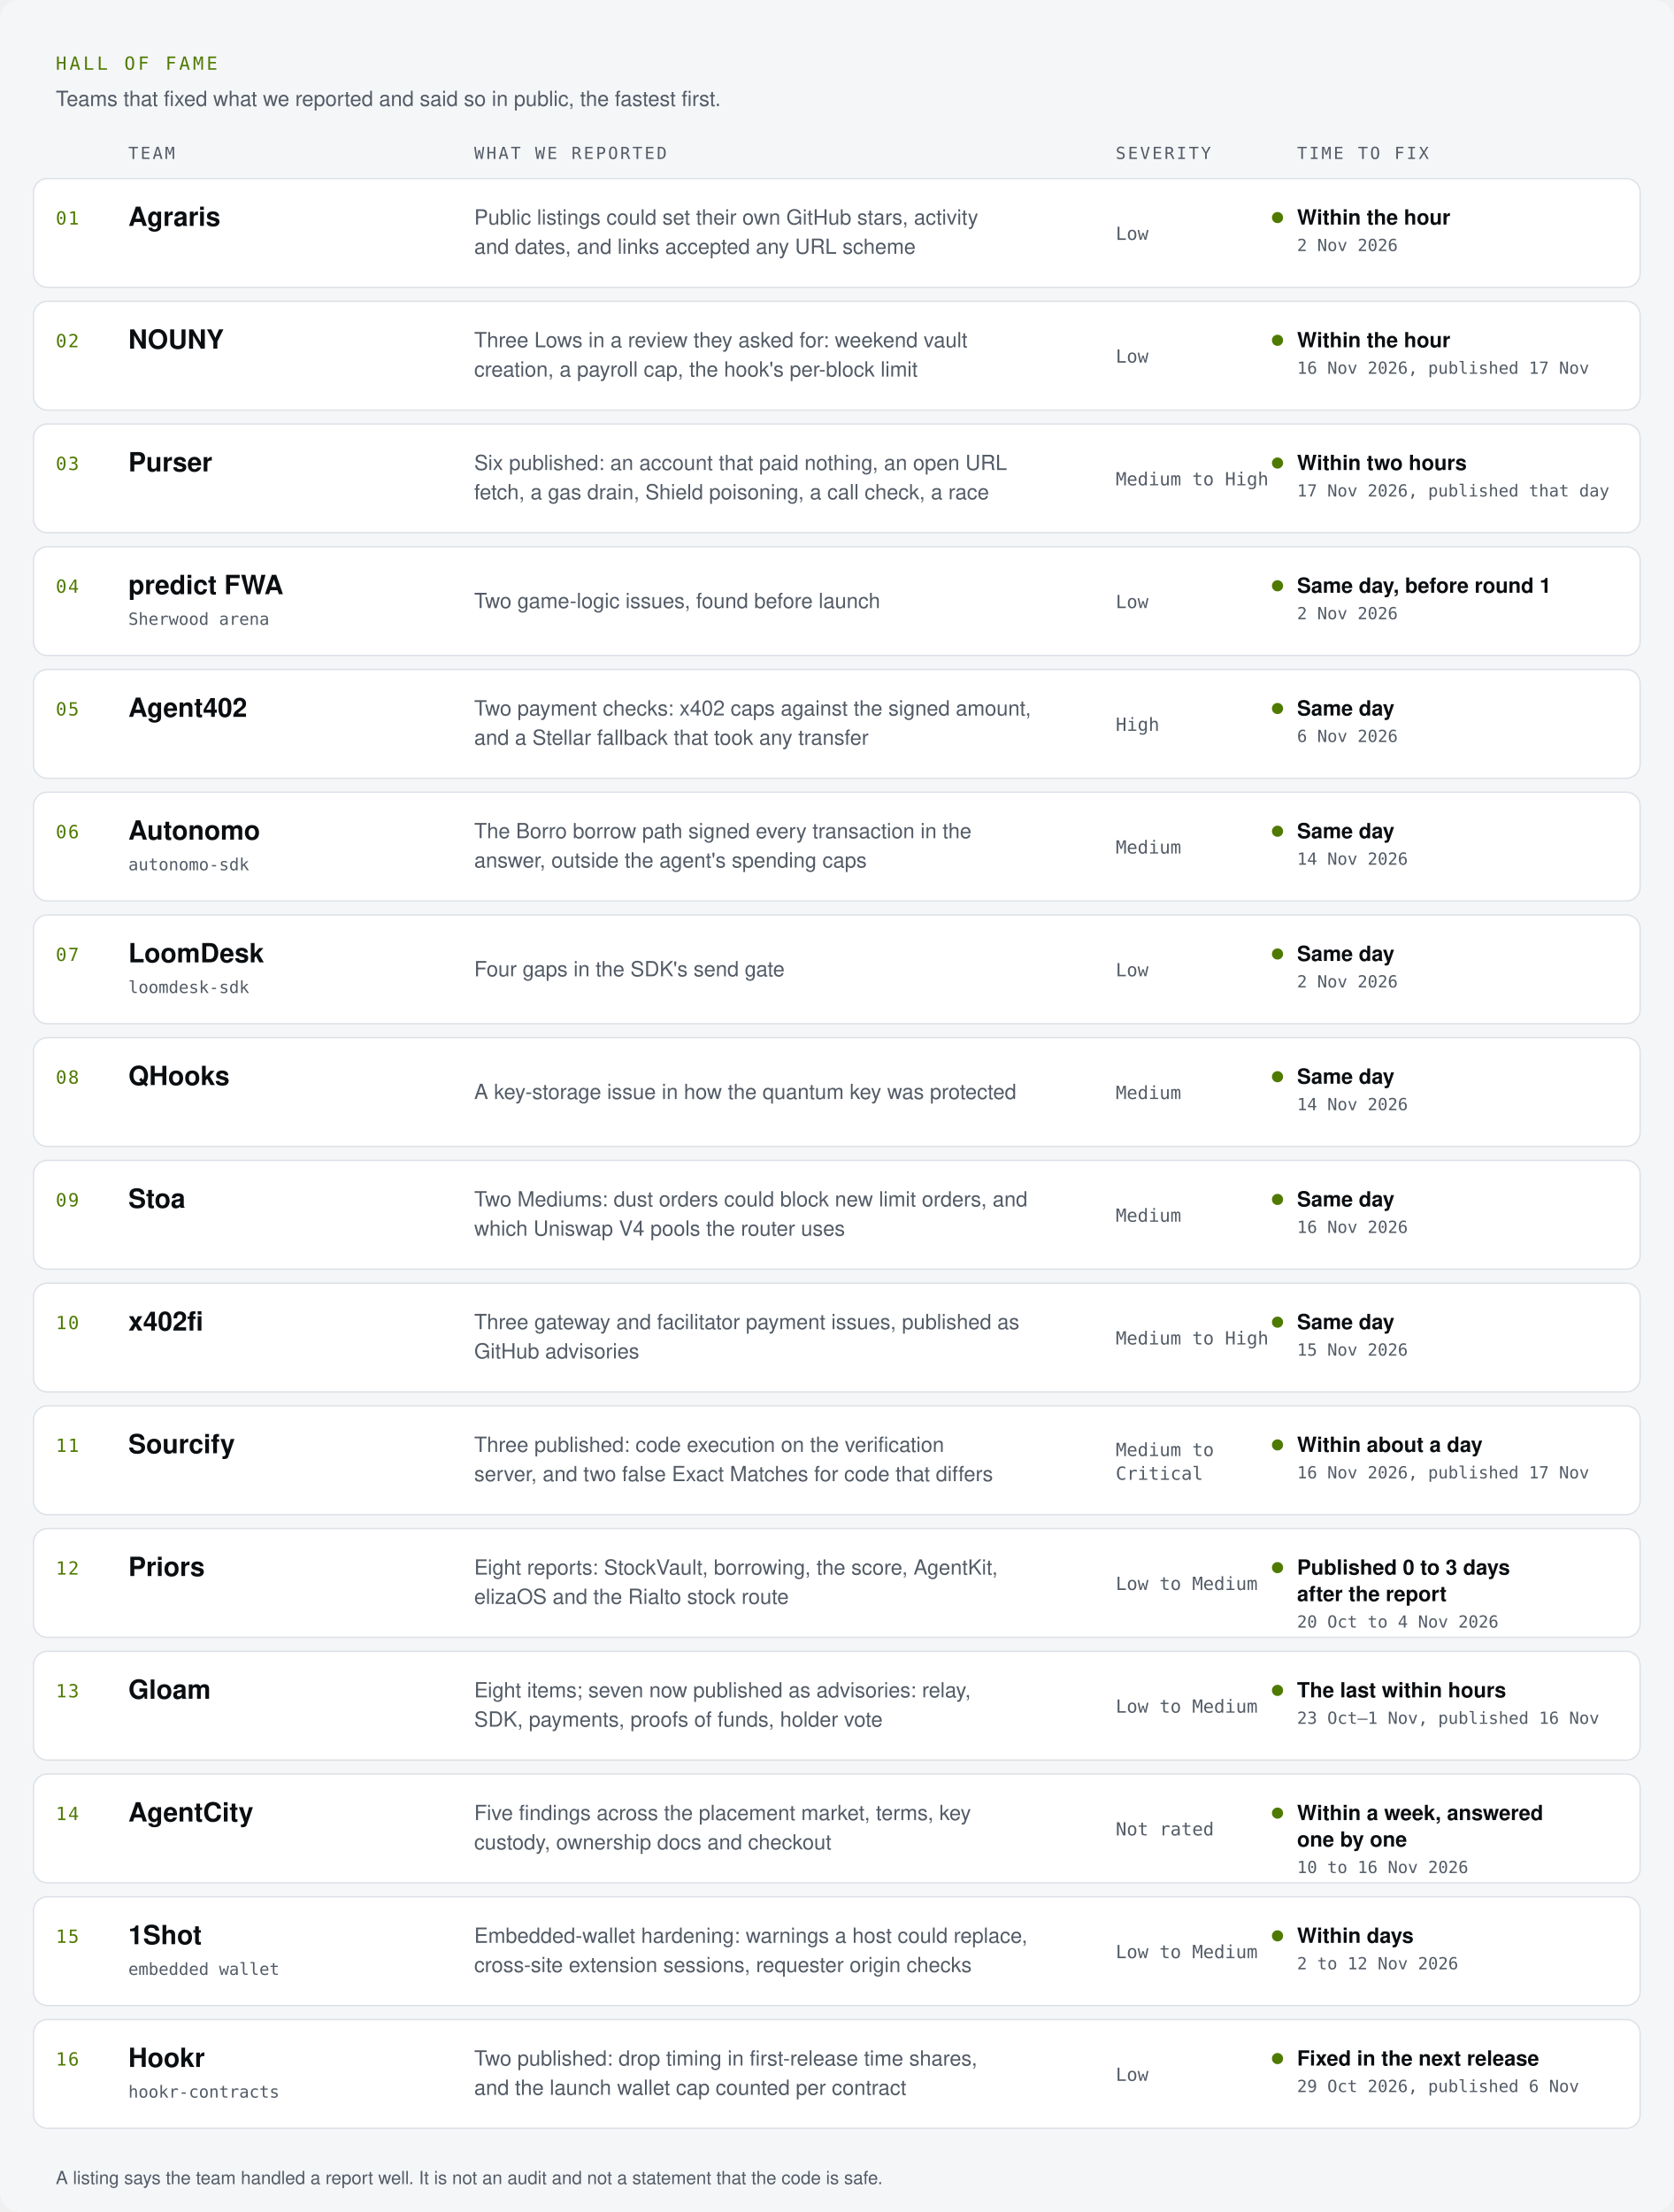
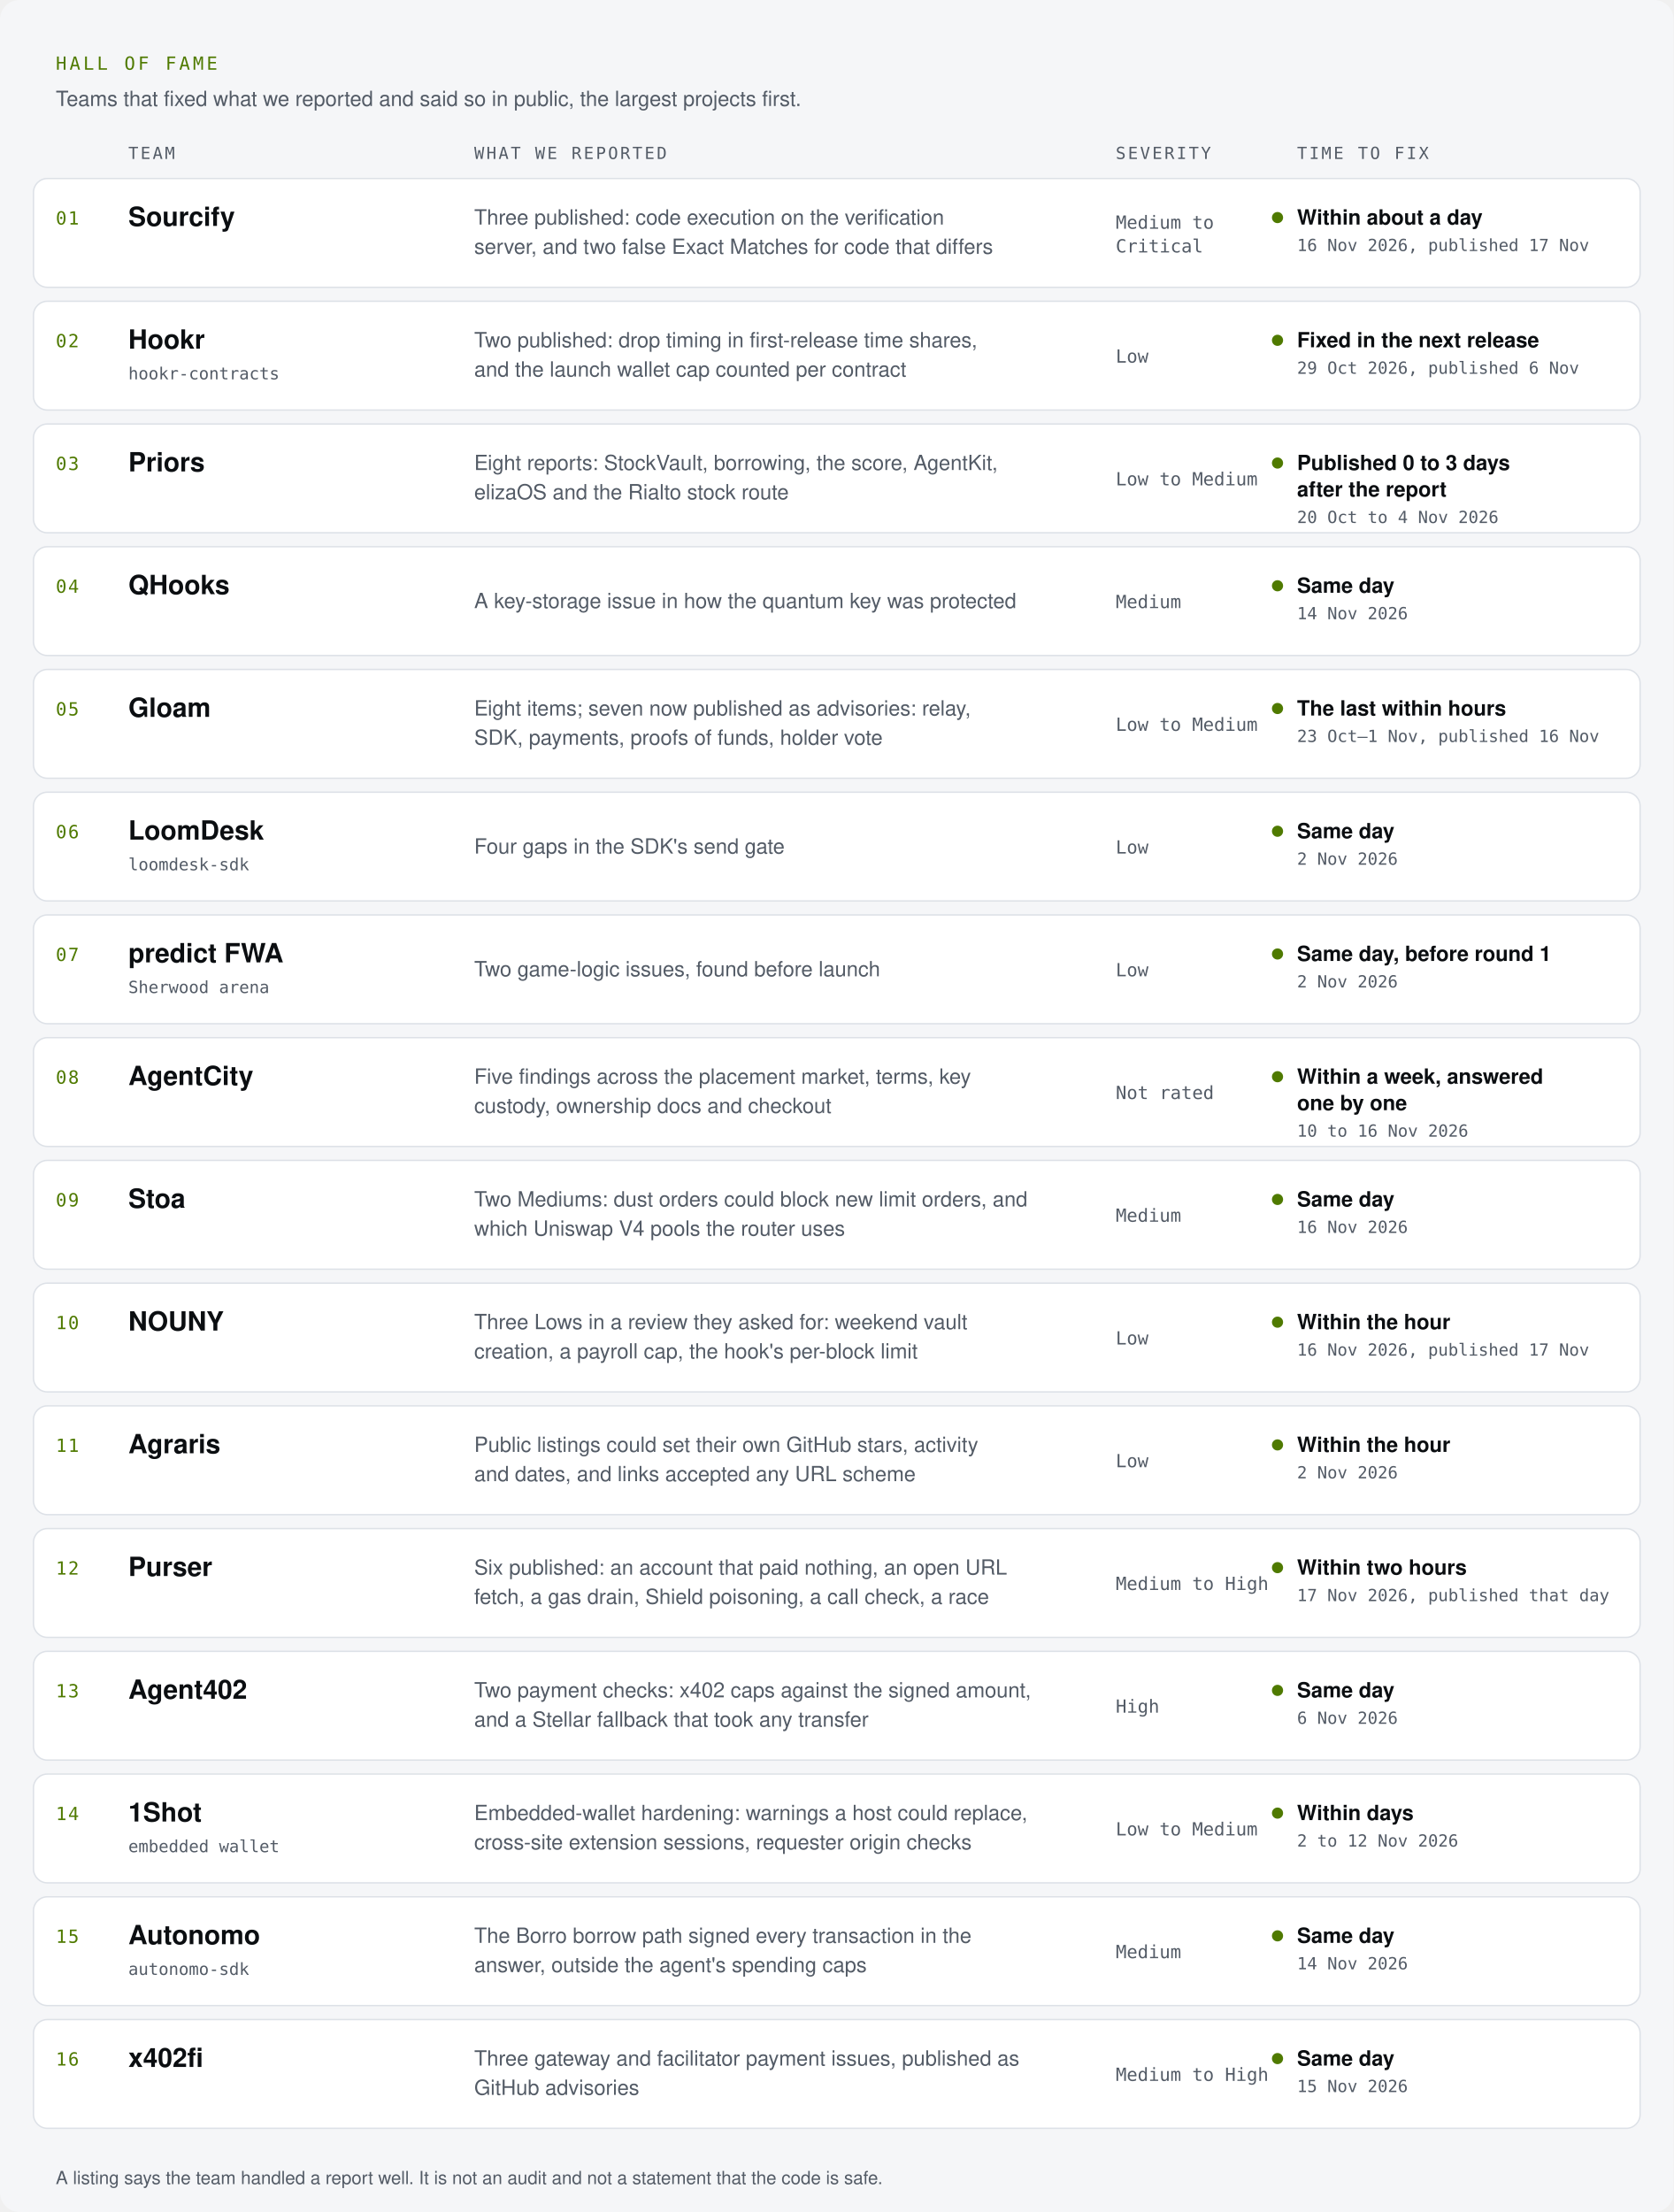
- <svg xmlns="http://www.w3.org/2000/svg" width="1200" height="1586" viewBox="0 0 1200 1586" role="img" aria-label="Hall of fame: Agraris, within the hour; NOUNY, within the hour; Purser, within two hours; predict FWA, same day, before round 1; Agent402, same day; Autonomo, same day; LoomDesk, same day; QHooks, same day; Stoa, same day; x402fi, same day; Sourcify, within about a day; Priors, published 0 to 3 days after the report; Gloam, the last within hours; AgentCity, within a week, answered one by one; 1Shot, within days; Hookr, fixed in the next release">
+ <svg xmlns="http://www.w3.org/2000/svg" width="1200" height="1586" viewBox="0 0 1200 1586" role="img" aria-label="Hall of fame: Sourcify, within about a day; Hookr, fixed in the next release; Priors, published 0 to 3 days after the report; QHooks, same day; Gloam, the last within hours; LoomDesk, same day; predict FWA, same day, before round 1; AgentCity, within a week, answered one by one; Stoa, same day; NOUNY, within the hour; Agraris, within the hour; Purser, within two hours; Agent402, same day; 1Shot, within days; Autonomo, same day; x402fi, same day">
  <style>.p{animation:pulse 3.5s ease-in-out infinite}@keyframes pulse{50%{opacity:.35}}@media (prefers-reduced-motion: reduce){*{animation:none!important}}</style>
  <rect width="1200" height="1586" rx="14" fill="#F5F6F8" />
  <text x="40" y="50" font-family="ui-monospace,SFMono-Regular,'SF Mono',Menlo,Consolas,monospace" font-size="13" letter-spacing="2" fill="#4F7A00">HALL OF FAME</text>
-   <text x="40" y="76" font-family="-apple-system,BlinkMacSystemFont,'Segoe UI',Helvetica,Arial,sans-serif" font-size="15" fill="#535B66">Teams that fixed what we reported and said so in public, the fastest first.</text>
+   <text x="40" y="76" font-family="-apple-system,BlinkMacSystemFont,'Segoe UI',Helvetica,Arial,sans-serif" font-size="15" fill="#535B66">Teams that fixed what we reported and said so in public, the largest projects first.</text>
  <text x="92" y="114" font-family="ui-monospace,SFMono-Regular,'SF Mono',Menlo,Consolas,monospace" font-size="12" letter-spacing="1.5" fill="#535B66">TEAM</text>
  <text x="340" y="114" font-family="ui-monospace,SFMono-Regular,'SF Mono',Menlo,Consolas,monospace" font-size="12" letter-spacing="1.5" fill="#535B66">WHAT WE REPORTED</text>
  <text x="800" y="114" font-family="ui-monospace,SFMono-Regular,'SF Mono',Menlo,Consolas,monospace" font-size="12" letter-spacing="1.5" fill="#535B66">SEVERITY</text>
  <text x="930" y="114" font-family="ui-monospace,SFMono-Regular,'SF Mono',Menlo,Consolas,monospace" font-size="12" letter-spacing="1.5" fill="#535B66">TIME TO FIX</text>
  <g>
    <rect x="24" y="128" width="1152" height="78" rx="10" fill="#FFFFFF" stroke="#DDE1E7" />
    <text x="40" y="161" font-family="ui-monospace,SFMono-Regular,'SF Mono',Menlo,Consolas,monospace" font-size="13" letter-spacing="1" fill="#4F7A00">01</text>
-     <text x="92" y="162" font-family="-apple-system,BlinkMacSystemFont,'Segoe UI',Helvetica,Arial,sans-serif" font-size="19" font-weight="700" fill="#0B0E11">Agraris</text>
-     <text x="340" y="161" text-anchor="start" font-family="-apple-system,BlinkMacSystemFont,'Segoe UI',Helvetica,Arial,sans-serif" font-size="15" font-weight="400" fill="#535B66">Public listings could set their own GitHub stars, activity</text>
-     <text x="340" y="182" text-anchor="start" font-family="-apple-system,BlinkMacSystemFont,'Segoe UI',Helvetica,Arial,sans-serif" font-size="15" font-weight="400" fill="#535B66">and dates, and links accepted any URL scheme</text>
-     <text x="800" y="172" text-anchor="start" font-family="ui-monospace,SFMono-Regular,'SF Mono',Menlo,Consolas,monospace" font-size="13" font-weight="400" fill="#535B66">Low</text>
+     <text x="92" y="162" font-family="-apple-system,BlinkMacSystemFont,'Segoe UI',Helvetica,Arial,sans-serif" font-size="19" font-weight="700" fill="#0B0E11">Sourcify</text>
+     <text x="340" y="161" text-anchor="start" font-family="-apple-system,BlinkMacSystemFont,'Segoe UI',Helvetica,Arial,sans-serif" font-size="15" font-weight="400" fill="#535B66">Three published: code execution on the verification</text>
+     <text x="340" y="182" text-anchor="start" font-family="-apple-system,BlinkMacSystemFont,'Segoe UI',Helvetica,Arial,sans-serif" font-size="15" font-weight="400" fill="#535B66">server, and two false Exact Matches for code that differs</text>
+     <text x="800" y="164" text-anchor="start" font-family="ui-monospace,SFMono-Regular,'SF Mono',Menlo,Consolas,monospace" font-size="13" font-weight="400" fill="#535B66">Medium to</text>
+     <text x="800" y="181" text-anchor="start" font-family="ui-monospace,SFMono-Regular,'SF Mono',Menlo,Consolas,monospace" font-size="13" font-weight="400" fill="#535B66">Critical</text>
    <circle class="p" style="animation-delay:-0.0s" cx="916" cy="156" r="4" fill="#4F7A00" />
-     <text x="930" y="161" text-anchor="start" font-family="-apple-system,BlinkMacSystemFont,'Segoe UI',Helvetica,Arial,sans-serif" font-size="15" font-weight="600" fill="#0B0E11">Within the hour</text>
-     <text x="930" y="180" font-family="ui-monospace,SFMono-Regular,'SF Mono',Menlo,Consolas,monospace" font-size="12" fill="#535B66">2 Nov 2026</text>
+     <text x="930" y="161" text-anchor="start" font-family="-apple-system,BlinkMacSystemFont,'Segoe UI',Helvetica,Arial,sans-serif" font-size="15" font-weight="600" fill="#0B0E11">Within about a day</text>
+     <text x="930" y="180" font-family="ui-monospace,SFMono-Regular,'SF Mono',Menlo,Consolas,monospace" font-size="12" fill="#535B66">16 Nov 2026, published 17 Nov</text>
  </g>
  <g>
    <rect x="24" y="216" width="1152" height="78" rx="10" fill="#FFFFFF" stroke="#DDE1E7" />
    <text x="40" y="249" font-family="ui-monospace,SFMono-Regular,'SF Mono',Menlo,Consolas,monospace" font-size="13" letter-spacing="1" fill="#4F7A00">02</text>
-     <text x="92" y="250" font-family="-apple-system,BlinkMacSystemFont,'Segoe UI',Helvetica,Arial,sans-serif" font-size="19" font-weight="700" fill="#0B0E11">NOUNY</text>
-     <text x="340" y="249" text-anchor="start" font-family="-apple-system,BlinkMacSystemFont,'Segoe UI',Helvetica,Arial,sans-serif" font-size="15" font-weight="400" fill="#535B66">Three Lows in a review they asked for: weekend vault</text>
-     <text x="340" y="270" text-anchor="start" font-family="-apple-system,BlinkMacSystemFont,'Segoe UI',Helvetica,Arial,sans-serif" font-size="15" font-weight="400" fill="#535B66">creation, a payroll cap, the hook's per-block limit</text>
+     <text x="92" y="250" font-family="-apple-system,BlinkMacSystemFont,'Segoe UI',Helvetica,Arial,sans-serif" font-size="19" font-weight="700" fill="#0B0E11">Hookr</text>
+     <text x="92" y="272" font-family="ui-monospace,SFMono-Regular,'SF Mono',Menlo,Consolas,monospace" font-size="12" fill="#535B66">hookr-contracts</text>
+     <text x="340" y="249" text-anchor="start" font-family="-apple-system,BlinkMacSystemFont,'Segoe UI',Helvetica,Arial,sans-serif" font-size="15" font-weight="400" fill="#535B66">Two published: drop timing in first-release time shares,</text>
+     <text x="340" y="270" text-anchor="start" font-family="-apple-system,BlinkMacSystemFont,'Segoe UI',Helvetica,Arial,sans-serif" font-size="15" font-weight="400" fill="#535B66">and the launch wallet cap counted per contract</text>
    <text x="800" y="260" text-anchor="start" font-family="ui-monospace,SFMono-Regular,'SF Mono',Menlo,Consolas,monospace" font-size="13" font-weight="400" fill="#535B66">Low</text>
    <circle class="p" style="animation-delay:-0.7s" cx="916" cy="244" r="4" fill="#4F7A00" />
-     <text x="930" y="249" text-anchor="start" font-family="-apple-system,BlinkMacSystemFont,'Segoe UI',Helvetica,Arial,sans-serif" font-size="15" font-weight="600" fill="#0B0E11">Within the hour</text>
-     <text x="930" y="268" font-family="ui-monospace,SFMono-Regular,'SF Mono',Menlo,Consolas,monospace" font-size="12" fill="#535B66">16 Nov 2026, published 17 Nov</text>
+     <text x="930" y="249" text-anchor="start" font-family="-apple-system,BlinkMacSystemFont,'Segoe UI',Helvetica,Arial,sans-serif" font-size="15" font-weight="600" fill="#0B0E11">Fixed in the next release</text>
+     <text x="930" y="268" font-family="ui-monospace,SFMono-Regular,'SF Mono',Menlo,Consolas,monospace" font-size="12" fill="#535B66">29 Oct 2026, published 6 Nov</text>
  </g>
  <g>
    <rect x="24" y="304" width="1152" height="78" rx="10" fill="#FFFFFF" stroke="#DDE1E7" />
    <text x="40" y="337" font-family="ui-monospace,SFMono-Regular,'SF Mono',Menlo,Consolas,monospace" font-size="13" letter-spacing="1" fill="#4F7A00">03</text>
-     <text x="92" y="338" font-family="-apple-system,BlinkMacSystemFont,'Segoe UI',Helvetica,Arial,sans-serif" font-size="19" font-weight="700" fill="#0B0E11">Purser</text>
-     <text x="340" y="337" text-anchor="start" font-family="-apple-system,BlinkMacSystemFont,'Segoe UI',Helvetica,Arial,sans-serif" font-size="15" font-weight="400" fill="#535B66">Six published: an account that paid nothing, an open URL</text>
-     <text x="340" y="358" text-anchor="start" font-family="-apple-system,BlinkMacSystemFont,'Segoe UI',Helvetica,Arial,sans-serif" font-size="15" font-weight="400" fill="#535B66">fetch, a gas drain, Shield poisoning, a call check, a race</text>
-     <text x="800" y="348" text-anchor="start" font-family="ui-monospace,SFMono-Regular,'SF Mono',Menlo,Consolas,monospace" font-size="13" font-weight="400" fill="#535B66">Medium to High</text>
+     <text x="92" y="338" font-family="-apple-system,BlinkMacSystemFont,'Segoe UI',Helvetica,Arial,sans-serif" font-size="19" font-weight="700" fill="#0B0E11">Priors</text>
+     <text x="340" y="337" text-anchor="start" font-family="-apple-system,BlinkMacSystemFont,'Segoe UI',Helvetica,Arial,sans-serif" font-size="15" font-weight="400" fill="#535B66">Eight reports: StockVault, borrowing, the score, AgentKit,</text>
+     <text x="340" y="358" text-anchor="start" font-family="-apple-system,BlinkMacSystemFont,'Segoe UI',Helvetica,Arial,sans-serif" font-size="15" font-weight="400" fill="#535B66">elizaOS and the Rialto stock route</text>
+     <text x="800" y="348" text-anchor="start" font-family="ui-monospace,SFMono-Regular,'SF Mono',Menlo,Consolas,monospace" font-size="13" font-weight="400" fill="#535B66">Low to Medium</text>
    <circle class="p" style="animation-delay:-1.4s" cx="916" cy="332" r="4" fill="#4F7A00" />
-     <text x="930" y="337" text-anchor="start" font-family="-apple-system,BlinkMacSystemFont,'Segoe UI',Helvetica,Arial,sans-serif" font-size="15" font-weight="600" fill="#0B0E11">Within two hours</text>
-     <text x="930" y="356" font-family="ui-monospace,SFMono-Regular,'SF Mono',Menlo,Consolas,monospace" font-size="12" fill="#535B66">17 Nov 2026, published that day</text>
+     <text x="930" y="337" text-anchor="start" font-family="-apple-system,BlinkMacSystemFont,'Segoe UI',Helvetica,Arial,sans-serif" font-size="15" font-weight="600" fill="#0B0E11">Published 0 to 3 days</text>
+     <text x="930" y="356" text-anchor="start" font-family="-apple-system,BlinkMacSystemFont,'Segoe UI',Helvetica,Arial,sans-serif" font-size="15" font-weight="600" fill="#0B0E11">after the report</text>
+     <text x="930" y="375" font-family="ui-monospace,SFMono-Regular,'SF Mono',Menlo,Consolas,monospace" font-size="12" fill="#535B66">20 Oct to 4 Nov 2026</text>
  </g>
  <g>
    <rect x="24" y="392" width="1152" height="78" rx="10" fill="#FFFFFF" stroke="#DDE1E7" />
    <text x="40" y="425" font-family="ui-monospace,SFMono-Regular,'SF Mono',Menlo,Consolas,monospace" font-size="13" letter-spacing="1" fill="#4F7A00">04</text>
-     <text x="92" y="426" font-family="-apple-system,BlinkMacSystemFont,'Segoe UI',Helvetica,Arial,sans-serif" font-size="19" font-weight="700" fill="#0B0E11">predict FWA</text>
-     <text x="92" y="448" font-family="ui-monospace,SFMono-Regular,'SF Mono',Menlo,Consolas,monospace" font-size="12" fill="#535B66">Sherwood arena</text>
-     <text x="340" y="436" text-anchor="start" font-family="-apple-system,BlinkMacSystemFont,'Segoe UI',Helvetica,Arial,sans-serif" font-size="15" font-weight="400" fill="#535B66">Two game-logic issues, found before launch</text>
-     <text x="800" y="436" text-anchor="start" font-family="ui-monospace,SFMono-Regular,'SF Mono',Menlo,Consolas,monospace" font-size="13" font-weight="400" fill="#535B66">Low</text>
+     <text x="92" y="426" font-family="-apple-system,BlinkMacSystemFont,'Segoe UI',Helvetica,Arial,sans-serif" font-size="19" font-weight="700" fill="#0B0E11">QHooks</text>
+     <text x="340" y="436" text-anchor="start" font-family="-apple-system,BlinkMacSystemFont,'Segoe UI',Helvetica,Arial,sans-serif" font-size="15" font-weight="400" fill="#535B66">A key-storage issue in how the quantum key was protected</text>
+     <text x="800" y="436" text-anchor="start" font-family="ui-monospace,SFMono-Regular,'SF Mono',Menlo,Consolas,monospace" font-size="13" font-weight="400" fill="#535B66">Medium</text>
    <circle class="p" style="animation-delay:-2.1s" cx="916" cy="420" r="4" fill="#4F7A00" />
-     <text x="930" y="425" text-anchor="start" font-family="-apple-system,BlinkMacSystemFont,'Segoe UI',Helvetica,Arial,sans-serif" font-size="15" font-weight="600" fill="#0B0E11">Same day, before round 1</text>
-     <text x="930" y="444" font-family="ui-monospace,SFMono-Regular,'SF Mono',Menlo,Consolas,monospace" font-size="12" fill="#535B66">2 Nov 2026</text>
+     <text x="930" y="425" text-anchor="start" font-family="-apple-system,BlinkMacSystemFont,'Segoe UI',Helvetica,Arial,sans-serif" font-size="15" font-weight="600" fill="#0B0E11">Same day</text>
+     <text x="930" y="444" font-family="ui-monospace,SFMono-Regular,'SF Mono',Menlo,Consolas,monospace" font-size="12" fill="#535B66">14 Nov 2026</text>
  </g>
  <g>
    <rect x="24" y="480" width="1152" height="78" rx="10" fill="#FFFFFF" stroke="#DDE1E7" />
    <text x="40" y="513" font-family="ui-monospace,SFMono-Regular,'SF Mono',Menlo,Consolas,monospace" font-size="13" letter-spacing="1" fill="#4F7A00">05</text>
-     <text x="92" y="514" font-family="-apple-system,BlinkMacSystemFont,'Segoe UI',Helvetica,Arial,sans-serif" font-size="19" font-weight="700" fill="#0B0E11">Agent402</text>
-     <text x="340" y="513" text-anchor="start" font-family="-apple-system,BlinkMacSystemFont,'Segoe UI',Helvetica,Arial,sans-serif" font-size="15" font-weight="400" fill="#535B66">Two payment checks: x402 caps against the signed amount,</text>
-     <text x="340" y="534" text-anchor="start" font-family="-apple-system,BlinkMacSystemFont,'Segoe UI',Helvetica,Arial,sans-serif" font-size="15" font-weight="400" fill="#535B66">and a Stellar fallback that took any transfer</text>
-     <text x="800" y="524" text-anchor="start" font-family="ui-monospace,SFMono-Regular,'SF Mono',Menlo,Consolas,monospace" font-size="13" font-weight="400" fill="#535B66">High</text>
+     <text x="92" y="514" font-family="-apple-system,BlinkMacSystemFont,'Segoe UI',Helvetica,Arial,sans-serif" font-size="19" font-weight="700" fill="#0B0E11">Gloam</text>
+     <text x="340" y="513" text-anchor="start" font-family="-apple-system,BlinkMacSystemFont,'Segoe UI',Helvetica,Arial,sans-serif" font-size="15" font-weight="400" fill="#535B66">Eight items; seven now published as advisories: relay,</text>
+     <text x="340" y="534" text-anchor="start" font-family="-apple-system,BlinkMacSystemFont,'Segoe UI',Helvetica,Arial,sans-serif" font-size="15" font-weight="400" fill="#535B66">SDK, payments, proofs of funds, holder vote</text>
+     <text x="800" y="524" text-anchor="start" font-family="ui-monospace,SFMono-Regular,'SF Mono',Menlo,Consolas,monospace" font-size="13" font-weight="400" fill="#535B66">Low to Medium</text>
    <circle class="p" style="animation-delay:-2.8s" cx="916" cy="508" r="4" fill="#4F7A00" />
-     <text x="930" y="513" text-anchor="start" font-family="-apple-system,BlinkMacSystemFont,'Segoe UI',Helvetica,Arial,sans-serif" font-size="15" font-weight="600" fill="#0B0E11">Same day</text>
-     <text x="930" y="532" font-family="ui-monospace,SFMono-Regular,'SF Mono',Menlo,Consolas,monospace" font-size="12" fill="#535B66">6 Nov 2026</text>
+     <text x="930" y="513" text-anchor="start" font-family="-apple-system,BlinkMacSystemFont,'Segoe UI',Helvetica,Arial,sans-serif" font-size="15" font-weight="600" fill="#0B0E11">The last within hours</text>
+     <text x="930" y="532" font-family="ui-monospace,SFMono-Regular,'SF Mono',Menlo,Consolas,monospace" font-size="12" fill="#535B66">23 Oct–1 Nov, published 16 Nov</text>
  </g>
  <g>
    <rect x="24" y="568" width="1152" height="78" rx="10" fill="#FFFFFF" stroke="#DDE1E7" />
    <text x="40" y="601" font-family="ui-monospace,SFMono-Regular,'SF Mono',Menlo,Consolas,monospace" font-size="13" letter-spacing="1" fill="#4F7A00">06</text>
-     <text x="92" y="602" font-family="-apple-system,BlinkMacSystemFont,'Segoe UI',Helvetica,Arial,sans-serif" font-size="19" font-weight="700" fill="#0B0E11">Autonomo</text>
-     <text x="92" y="624" font-family="ui-monospace,SFMono-Regular,'SF Mono',Menlo,Consolas,monospace" font-size="12" fill="#535B66">autonomo-sdk</text>
-     <text x="340" y="601" text-anchor="start" font-family="-apple-system,BlinkMacSystemFont,'Segoe UI',Helvetica,Arial,sans-serif" font-size="15" font-weight="400" fill="#535B66">The Borro borrow path signed every transaction in the</text>
-     <text x="340" y="622" text-anchor="start" font-family="-apple-system,BlinkMacSystemFont,'Segoe UI',Helvetica,Arial,sans-serif" font-size="15" font-weight="400" fill="#535B66">answer, outside the agent's spending caps</text>
-     <text x="800" y="612" text-anchor="start" font-family="ui-monospace,SFMono-Regular,'SF Mono',Menlo,Consolas,monospace" font-size="13" font-weight="400" fill="#535B66">Medium</text>
+     <text x="92" y="602" font-family="-apple-system,BlinkMacSystemFont,'Segoe UI',Helvetica,Arial,sans-serif" font-size="19" font-weight="700" fill="#0B0E11">LoomDesk</text>
+     <text x="92" y="624" font-family="ui-monospace,SFMono-Regular,'SF Mono',Menlo,Consolas,monospace" font-size="12" fill="#535B66">loomdesk-sdk</text>
+     <text x="340" y="612" text-anchor="start" font-family="-apple-system,BlinkMacSystemFont,'Segoe UI',Helvetica,Arial,sans-serif" font-size="15" font-weight="400" fill="#535B66">Four gaps in the SDK's send gate</text>
+     <text x="800" y="612" text-anchor="start" font-family="ui-monospace,SFMono-Regular,'SF Mono',Menlo,Consolas,monospace" font-size="13" font-weight="400" fill="#535B66">Low</text>
    <circle class="p" style="animation-delay:-3.5s" cx="916" cy="596" r="4" fill="#4F7A00" />
    <text x="930" y="601" text-anchor="start" font-family="-apple-system,BlinkMacSystemFont,'Segoe UI',Helvetica,Arial,sans-serif" font-size="15" font-weight="600" fill="#0B0E11">Same day</text>
-     <text x="930" y="620" font-family="ui-monospace,SFMono-Regular,'SF Mono',Menlo,Consolas,monospace" font-size="12" fill="#535B66">14 Nov 2026</text>
+     <text x="930" y="620" font-family="ui-monospace,SFMono-Regular,'SF Mono',Menlo,Consolas,monospace" font-size="12" fill="#535B66">2 Nov 2026</text>
  </g>
  <g>
    <rect x="24" y="656" width="1152" height="78" rx="10" fill="#FFFFFF" stroke="#DDE1E7" />
    <text x="40" y="689" font-family="ui-monospace,SFMono-Regular,'SF Mono',Menlo,Consolas,monospace" font-size="13" letter-spacing="1" fill="#4F7A00">07</text>
-     <text x="92" y="690" font-family="-apple-system,BlinkMacSystemFont,'Segoe UI',Helvetica,Arial,sans-serif" font-size="19" font-weight="700" fill="#0B0E11">LoomDesk</text>
-     <text x="92" y="712" font-family="ui-monospace,SFMono-Regular,'SF Mono',Menlo,Consolas,monospace" font-size="12" fill="#535B66">loomdesk-sdk</text>
-     <text x="340" y="700" text-anchor="start" font-family="-apple-system,BlinkMacSystemFont,'Segoe UI',Helvetica,Arial,sans-serif" font-size="15" font-weight="400" fill="#535B66">Four gaps in the SDK's send gate</text>
+     <text x="92" y="690" font-family="-apple-system,BlinkMacSystemFont,'Segoe UI',Helvetica,Arial,sans-serif" font-size="19" font-weight="700" fill="#0B0E11">predict FWA</text>
+     <text x="92" y="712" font-family="ui-monospace,SFMono-Regular,'SF Mono',Menlo,Consolas,monospace" font-size="12" fill="#535B66">Sherwood arena</text>
+     <text x="340" y="700" text-anchor="start" font-family="-apple-system,BlinkMacSystemFont,'Segoe UI',Helvetica,Arial,sans-serif" font-size="15" font-weight="400" fill="#535B66">Two game-logic issues, found before launch</text>
    <text x="800" y="700" text-anchor="start" font-family="ui-monospace,SFMono-Regular,'SF Mono',Menlo,Consolas,monospace" font-size="13" font-weight="400" fill="#535B66">Low</text>
    <circle class="p" style="animation-delay:-4.2s" cx="916" cy="684" r="4" fill="#4F7A00" />
-     <text x="930" y="689" text-anchor="start" font-family="-apple-system,BlinkMacSystemFont,'Segoe UI',Helvetica,Arial,sans-serif" font-size="15" font-weight="600" fill="#0B0E11">Same day</text>
+     <text x="930" y="689" text-anchor="start" font-family="-apple-system,BlinkMacSystemFont,'Segoe UI',Helvetica,Arial,sans-serif" font-size="15" font-weight="600" fill="#0B0E11">Same day, before round 1</text>
    <text x="930" y="708" font-family="ui-monospace,SFMono-Regular,'SF Mono',Menlo,Consolas,monospace" font-size="12" fill="#535B66">2 Nov 2026</text>
  </g>
  <g>
    <rect x="24" y="744" width="1152" height="78" rx="10" fill="#FFFFFF" stroke="#DDE1E7" />
    <text x="40" y="777" font-family="ui-monospace,SFMono-Regular,'SF Mono',Menlo,Consolas,monospace" font-size="13" letter-spacing="1" fill="#4F7A00">08</text>
-     <text x="92" y="778" font-family="-apple-system,BlinkMacSystemFont,'Segoe UI',Helvetica,Arial,sans-serif" font-size="19" font-weight="700" fill="#0B0E11">QHooks</text>
-     <text x="340" y="788" text-anchor="start" font-family="-apple-system,BlinkMacSystemFont,'Segoe UI',Helvetica,Arial,sans-serif" font-size="15" font-weight="400" fill="#535B66">A key-storage issue in how the quantum key was protected</text>
-     <text x="800" y="788" text-anchor="start" font-family="ui-monospace,SFMono-Regular,'SF Mono',Menlo,Consolas,monospace" font-size="13" font-weight="400" fill="#535B66">Medium</text>
+     <text x="92" y="778" font-family="-apple-system,BlinkMacSystemFont,'Segoe UI',Helvetica,Arial,sans-serif" font-size="19" font-weight="700" fill="#0B0E11">AgentCity</text>
+     <text x="340" y="777" text-anchor="start" font-family="-apple-system,BlinkMacSystemFont,'Segoe UI',Helvetica,Arial,sans-serif" font-size="15" font-weight="400" fill="#535B66">Five findings across the placement market, terms, key</text>
+     <text x="340" y="798" text-anchor="start" font-family="-apple-system,BlinkMacSystemFont,'Segoe UI',Helvetica,Arial,sans-serif" font-size="15" font-weight="400" fill="#535B66">custody, ownership docs and checkout</text>
+     <text x="800" y="788" text-anchor="start" font-family="ui-monospace,SFMono-Regular,'SF Mono',Menlo,Consolas,monospace" font-size="13" font-weight="400" fill="#535B66">Not rated</text>
    <circle class="p" style="animation-delay:-4.9s" cx="916" cy="772" r="4" fill="#4F7A00" />
-     <text x="930" y="777" text-anchor="start" font-family="-apple-system,BlinkMacSystemFont,'Segoe UI',Helvetica,Arial,sans-serif" font-size="15" font-weight="600" fill="#0B0E11">Same day</text>
-     <text x="930" y="796" font-family="ui-monospace,SFMono-Regular,'SF Mono',Menlo,Consolas,monospace" font-size="12" fill="#535B66">14 Nov 2026</text>
+     <text x="930" y="777" text-anchor="start" font-family="-apple-system,BlinkMacSystemFont,'Segoe UI',Helvetica,Arial,sans-serif" font-size="15" font-weight="600" fill="#0B0E11">Within a week, answered</text>
+     <text x="930" y="796" text-anchor="start" font-family="-apple-system,BlinkMacSystemFont,'Segoe UI',Helvetica,Arial,sans-serif" font-size="15" font-weight="600" fill="#0B0E11">one by one</text>
+     <text x="930" y="815" font-family="ui-monospace,SFMono-Regular,'SF Mono',Menlo,Consolas,monospace" font-size="12" fill="#535B66">10 to 16 Nov 2026</text>
  </g>
  <g>
    <rect x="24" y="832" width="1152" height="78" rx="10" fill="#FFFFFF" stroke="#DDE1E7" />
    <text x="40" y="865" font-family="ui-monospace,SFMono-Regular,'SF Mono',Menlo,Consolas,monospace" font-size="13" letter-spacing="1" fill="#4F7A00">09</text>
    <text x="92" y="866" font-family="-apple-system,BlinkMacSystemFont,'Segoe UI',Helvetica,Arial,sans-serif" font-size="19" font-weight="700" fill="#0B0E11">Stoa</text>
    <text x="340" y="865" text-anchor="start" font-family="-apple-system,BlinkMacSystemFont,'Segoe UI',Helvetica,Arial,sans-serif" font-size="15" font-weight="400" fill="#535B66">Two Mediums: dust orders could block new limit orders, and</text>
    <text x="340" y="886" text-anchor="start" font-family="-apple-system,BlinkMacSystemFont,'Segoe UI',Helvetica,Arial,sans-serif" font-size="15" font-weight="400" fill="#535B66">which Uniswap V4 pools the router uses</text>
    <text x="800" y="876" text-anchor="start" font-family="ui-monospace,SFMono-Regular,'SF Mono',Menlo,Consolas,monospace" font-size="13" font-weight="400" fill="#535B66">Medium</text>
    <circle class="p" style="animation-delay:-5.6s" cx="916" cy="860" r="4" fill="#4F7A00" />
    <text x="930" y="865" text-anchor="start" font-family="-apple-system,BlinkMacSystemFont,'Segoe UI',Helvetica,Arial,sans-serif" font-size="15" font-weight="600" fill="#0B0E11">Same day</text>
    <text x="930" y="884" font-family="ui-monospace,SFMono-Regular,'SF Mono',Menlo,Consolas,monospace" font-size="12" fill="#535B66">16 Nov 2026</text>
  </g>
  <g>
    <rect x="24" y="920" width="1152" height="78" rx="10" fill="#FFFFFF" stroke="#DDE1E7" />
    <text x="40" y="953" font-family="ui-monospace,SFMono-Regular,'SF Mono',Menlo,Consolas,monospace" font-size="13" letter-spacing="1" fill="#4F7A00">10</text>
-     <text x="92" y="954" font-family="-apple-system,BlinkMacSystemFont,'Segoe UI',Helvetica,Arial,sans-serif" font-size="19" font-weight="700" fill="#0B0E11">x402fi</text>
-     <text x="340" y="953" text-anchor="start" font-family="-apple-system,BlinkMacSystemFont,'Segoe UI',Helvetica,Arial,sans-serif" font-size="15" font-weight="400" fill="#535B66">Three gateway and facilitator payment issues, published as</text>
-     <text x="340" y="974" text-anchor="start" font-family="-apple-system,BlinkMacSystemFont,'Segoe UI',Helvetica,Arial,sans-serif" font-size="15" font-weight="400" fill="#535B66">GitHub advisories</text>
-     <text x="800" y="964" text-anchor="start" font-family="ui-monospace,SFMono-Regular,'SF Mono',Menlo,Consolas,monospace" font-size="13" font-weight="400" fill="#535B66">Medium to High</text>
+     <text x="92" y="954" font-family="-apple-system,BlinkMacSystemFont,'Segoe UI',Helvetica,Arial,sans-serif" font-size="19" font-weight="700" fill="#0B0E11">NOUNY</text>
+     <text x="340" y="953" text-anchor="start" font-family="-apple-system,BlinkMacSystemFont,'Segoe UI',Helvetica,Arial,sans-serif" font-size="15" font-weight="400" fill="#535B66">Three Lows in a review they asked for: weekend vault</text>
+     <text x="340" y="974" text-anchor="start" font-family="-apple-system,BlinkMacSystemFont,'Segoe UI',Helvetica,Arial,sans-serif" font-size="15" font-weight="400" fill="#535B66">creation, a payroll cap, the hook's per-block limit</text>
+     <text x="800" y="964" text-anchor="start" font-family="ui-monospace,SFMono-Regular,'SF Mono',Menlo,Consolas,monospace" font-size="13" font-weight="400" fill="#535B66">Low</text>
    <circle class="p" style="animation-delay:-6.3s" cx="916" cy="948" r="4" fill="#4F7A00" />
-     <text x="930" y="953" text-anchor="start" font-family="-apple-system,BlinkMacSystemFont,'Segoe UI',Helvetica,Arial,sans-serif" font-size="15" font-weight="600" fill="#0B0E11">Same day</text>
-     <text x="930" y="972" font-family="ui-monospace,SFMono-Regular,'SF Mono',Menlo,Consolas,monospace" font-size="12" fill="#535B66">15 Nov 2026</text>
+     <text x="930" y="953" text-anchor="start" font-family="-apple-system,BlinkMacSystemFont,'Segoe UI',Helvetica,Arial,sans-serif" font-size="15" font-weight="600" fill="#0B0E11">Within the hour</text>
+     <text x="930" y="972" font-family="ui-monospace,SFMono-Regular,'SF Mono',Menlo,Consolas,monospace" font-size="12" fill="#535B66">16 Nov 2026, published 17 Nov</text>
  </g>
  <g>
    <rect x="24" y="1008" width="1152" height="78" rx="10" fill="#FFFFFF" stroke="#DDE1E7" />
    <text x="40" y="1041" font-family="ui-monospace,SFMono-Regular,'SF Mono',Menlo,Consolas,monospace" font-size="13" letter-spacing="1" fill="#4F7A00">11</text>
-     <text x="92" y="1042" font-family="-apple-system,BlinkMacSystemFont,'Segoe UI',Helvetica,Arial,sans-serif" font-size="19" font-weight="700" fill="#0B0E11">Sourcify</text>
-     <text x="340" y="1041" text-anchor="start" font-family="-apple-system,BlinkMacSystemFont,'Segoe UI',Helvetica,Arial,sans-serif" font-size="15" font-weight="400" fill="#535B66">Three published: code execution on the verification</text>
-     <text x="340" y="1062" text-anchor="start" font-family="-apple-system,BlinkMacSystemFont,'Segoe UI',Helvetica,Arial,sans-serif" font-size="15" font-weight="400" fill="#535B66">server, and two false Exact Matches for code that differs</text>
-     <text x="800" y="1044" text-anchor="start" font-family="ui-monospace,SFMono-Regular,'SF Mono',Menlo,Consolas,monospace" font-size="13" font-weight="400" fill="#535B66">Medium to</text>
-     <text x="800" y="1061" text-anchor="start" font-family="ui-monospace,SFMono-Regular,'SF Mono',Menlo,Consolas,monospace" font-size="13" font-weight="400" fill="#535B66">Critical</text>
+     <text x="92" y="1042" font-family="-apple-system,BlinkMacSystemFont,'Segoe UI',Helvetica,Arial,sans-serif" font-size="19" font-weight="700" fill="#0B0E11">Agraris</text>
+     <text x="340" y="1041" text-anchor="start" font-family="-apple-system,BlinkMacSystemFont,'Segoe UI',Helvetica,Arial,sans-serif" font-size="15" font-weight="400" fill="#535B66">Public listings could set their own GitHub stars, activity</text>
+     <text x="340" y="1062" text-anchor="start" font-family="-apple-system,BlinkMacSystemFont,'Segoe UI',Helvetica,Arial,sans-serif" font-size="15" font-weight="400" fill="#535B66">and dates, and links accepted any URL scheme</text>
+     <text x="800" y="1052" text-anchor="start" font-family="ui-monospace,SFMono-Regular,'SF Mono',Menlo,Consolas,monospace" font-size="13" font-weight="400" fill="#535B66">Low</text>
    <circle class="p" style="animation-delay:-7.0s" cx="916" cy="1036" r="4" fill="#4F7A00" />
-     <text x="930" y="1041" text-anchor="start" font-family="-apple-system,BlinkMacSystemFont,'Segoe UI',Helvetica,Arial,sans-serif" font-size="15" font-weight="600" fill="#0B0E11">Within about a day</text>
-     <text x="930" y="1060" font-family="ui-monospace,SFMono-Regular,'SF Mono',Menlo,Consolas,monospace" font-size="12" fill="#535B66">16 Nov 2026, published 17 Nov</text>
+     <text x="930" y="1041" text-anchor="start" font-family="-apple-system,BlinkMacSystemFont,'Segoe UI',Helvetica,Arial,sans-serif" font-size="15" font-weight="600" fill="#0B0E11">Within the hour</text>
+     <text x="930" y="1060" font-family="ui-monospace,SFMono-Regular,'SF Mono',Menlo,Consolas,monospace" font-size="12" fill="#535B66">2 Nov 2026</text>
  </g>
  <g>
    <rect x="24" y="1096" width="1152" height="78" rx="10" fill="#FFFFFF" stroke="#DDE1E7" />
    <text x="40" y="1129" font-family="ui-monospace,SFMono-Regular,'SF Mono',Menlo,Consolas,monospace" font-size="13" letter-spacing="1" fill="#4F7A00">12</text>
-     <text x="92" y="1130" font-family="-apple-system,BlinkMacSystemFont,'Segoe UI',Helvetica,Arial,sans-serif" font-size="19" font-weight="700" fill="#0B0E11">Priors</text>
-     <text x="340" y="1129" text-anchor="start" font-family="-apple-system,BlinkMacSystemFont,'Segoe UI',Helvetica,Arial,sans-serif" font-size="15" font-weight="400" fill="#535B66">Eight reports: StockVault, borrowing, the score, AgentKit,</text>
-     <text x="340" y="1150" text-anchor="start" font-family="-apple-system,BlinkMacSystemFont,'Segoe UI',Helvetica,Arial,sans-serif" font-size="15" font-weight="400" fill="#535B66">elizaOS and the Rialto stock route</text>
-     <text x="800" y="1140" text-anchor="start" font-family="ui-monospace,SFMono-Regular,'SF Mono',Menlo,Consolas,monospace" font-size="13" font-weight="400" fill="#535B66">Low to Medium</text>
+     <text x="92" y="1130" font-family="-apple-system,BlinkMacSystemFont,'Segoe UI',Helvetica,Arial,sans-serif" font-size="19" font-weight="700" fill="#0B0E11">Purser</text>
+     <text x="340" y="1129" text-anchor="start" font-family="-apple-system,BlinkMacSystemFont,'Segoe UI',Helvetica,Arial,sans-serif" font-size="15" font-weight="400" fill="#535B66">Six published: an account that paid nothing, an open URL</text>
+     <text x="340" y="1150" text-anchor="start" font-family="-apple-system,BlinkMacSystemFont,'Segoe UI',Helvetica,Arial,sans-serif" font-size="15" font-weight="400" fill="#535B66">fetch, a gas drain, Shield poisoning, a call check, a race</text>
+     <text x="800" y="1140" text-anchor="start" font-family="ui-monospace,SFMono-Regular,'SF Mono',Menlo,Consolas,monospace" font-size="13" font-weight="400" fill="#535B66">Medium to High</text>
    <circle class="p" style="animation-delay:-7.7s" cx="916" cy="1124" r="4" fill="#4F7A00" />
-     <text x="930" y="1129" text-anchor="start" font-family="-apple-system,BlinkMacSystemFont,'Segoe UI',Helvetica,Arial,sans-serif" font-size="15" font-weight="600" fill="#0B0E11">Published 0 to 3 days</text>
-     <text x="930" y="1148" text-anchor="start" font-family="-apple-system,BlinkMacSystemFont,'Segoe UI',Helvetica,Arial,sans-serif" font-size="15" font-weight="600" fill="#0B0E11">after the report</text>
-     <text x="930" y="1167" font-family="ui-monospace,SFMono-Regular,'SF Mono',Menlo,Consolas,monospace" font-size="12" fill="#535B66">20 Oct to 4 Nov 2026</text>
+     <text x="930" y="1129" text-anchor="start" font-family="-apple-system,BlinkMacSystemFont,'Segoe UI',Helvetica,Arial,sans-serif" font-size="15" font-weight="600" fill="#0B0E11">Within two hours</text>
+     <text x="930" y="1148" font-family="ui-monospace,SFMono-Regular,'SF Mono',Menlo,Consolas,monospace" font-size="12" fill="#535B66">17 Nov 2026, published that day</text>
  </g>
  <g>
    <rect x="24" y="1184" width="1152" height="78" rx="10" fill="#FFFFFF" stroke="#DDE1E7" />
    <text x="40" y="1217" font-family="ui-monospace,SFMono-Regular,'SF Mono',Menlo,Consolas,monospace" font-size="13" letter-spacing="1" fill="#4F7A00">13</text>
-     <text x="92" y="1218" font-family="-apple-system,BlinkMacSystemFont,'Segoe UI',Helvetica,Arial,sans-serif" font-size="19" font-weight="700" fill="#0B0E11">Gloam</text>
-     <text x="340" y="1217" text-anchor="start" font-family="-apple-system,BlinkMacSystemFont,'Segoe UI',Helvetica,Arial,sans-serif" font-size="15" font-weight="400" fill="#535B66">Eight items; seven now published as advisories: relay,</text>
-     <text x="340" y="1238" text-anchor="start" font-family="-apple-system,BlinkMacSystemFont,'Segoe UI',Helvetica,Arial,sans-serif" font-size="15" font-weight="400" fill="#535B66">SDK, payments, proofs of funds, holder vote</text>
-     <text x="800" y="1228" text-anchor="start" font-family="ui-monospace,SFMono-Regular,'SF Mono',Menlo,Consolas,monospace" font-size="13" font-weight="400" fill="#535B66">Low to Medium</text>
+     <text x="92" y="1218" font-family="-apple-system,BlinkMacSystemFont,'Segoe UI',Helvetica,Arial,sans-serif" font-size="19" font-weight="700" fill="#0B0E11">Agent402</text>
+     <text x="340" y="1217" text-anchor="start" font-family="-apple-system,BlinkMacSystemFont,'Segoe UI',Helvetica,Arial,sans-serif" font-size="15" font-weight="400" fill="#535B66">Two payment checks: x402 caps against the signed amount,</text>
+     <text x="340" y="1238" text-anchor="start" font-family="-apple-system,BlinkMacSystemFont,'Segoe UI',Helvetica,Arial,sans-serif" font-size="15" font-weight="400" fill="#535B66">and a Stellar fallback that took any transfer</text>
+     <text x="800" y="1228" text-anchor="start" font-family="ui-monospace,SFMono-Regular,'SF Mono',Menlo,Consolas,monospace" font-size="13" font-weight="400" fill="#535B66">High</text>
    <circle class="p" style="animation-delay:-8.4s" cx="916" cy="1212" r="4" fill="#4F7A00" />
-     <text x="930" y="1217" text-anchor="start" font-family="-apple-system,BlinkMacSystemFont,'Segoe UI',Helvetica,Arial,sans-serif" font-size="15" font-weight="600" fill="#0B0E11">The last within hours</text>
-     <text x="930" y="1236" font-family="ui-monospace,SFMono-Regular,'SF Mono',Menlo,Consolas,monospace" font-size="12" fill="#535B66">23 Oct–1 Nov, published 16 Nov</text>
+     <text x="930" y="1217" text-anchor="start" font-family="-apple-system,BlinkMacSystemFont,'Segoe UI',Helvetica,Arial,sans-serif" font-size="15" font-weight="600" fill="#0B0E11">Same day</text>
+     <text x="930" y="1236" font-family="ui-monospace,SFMono-Regular,'SF Mono',Menlo,Consolas,monospace" font-size="12" fill="#535B66">6 Nov 2026</text>
  </g>
  <g>
    <rect x="24" y="1272" width="1152" height="78" rx="10" fill="#FFFFFF" stroke="#DDE1E7" />
    <text x="40" y="1305" font-family="ui-monospace,SFMono-Regular,'SF Mono',Menlo,Consolas,monospace" font-size="13" letter-spacing="1" fill="#4F7A00">14</text>
-     <text x="92" y="1306" font-family="-apple-system,BlinkMacSystemFont,'Segoe UI',Helvetica,Arial,sans-serif" font-size="19" font-weight="700" fill="#0B0E11">AgentCity</text>
-     <text x="340" y="1305" text-anchor="start" font-family="-apple-system,BlinkMacSystemFont,'Segoe UI',Helvetica,Arial,sans-serif" font-size="15" font-weight="400" fill="#535B66">Five findings across the placement market, terms, key</text>
-     <text x="340" y="1326" text-anchor="start" font-family="-apple-system,BlinkMacSystemFont,'Segoe UI',Helvetica,Arial,sans-serif" font-size="15" font-weight="400" fill="#535B66">custody, ownership docs and checkout</text>
-     <text x="800" y="1316" text-anchor="start" font-family="ui-monospace,SFMono-Regular,'SF Mono',Menlo,Consolas,monospace" font-size="13" font-weight="400" fill="#535B66">Not rated</text>
+     <text x="92" y="1306" font-family="-apple-system,BlinkMacSystemFont,'Segoe UI',Helvetica,Arial,sans-serif" font-size="19" font-weight="700" fill="#0B0E11">1Shot</text>
+     <text x="92" y="1328" font-family="ui-monospace,SFMono-Regular,'SF Mono',Menlo,Consolas,monospace" font-size="12" fill="#535B66">embedded wallet</text>
+     <text x="340" y="1305" text-anchor="start" font-family="-apple-system,BlinkMacSystemFont,'Segoe UI',Helvetica,Arial,sans-serif" font-size="15" font-weight="400" fill="#535B66">Embedded-wallet hardening: warnings a host could replace,</text>
+     <text x="340" y="1326" text-anchor="start" font-family="-apple-system,BlinkMacSystemFont,'Segoe UI',Helvetica,Arial,sans-serif" font-size="15" font-weight="400" fill="#535B66">cross-site extension sessions, requester origin checks</text>
+     <text x="800" y="1316" text-anchor="start" font-family="ui-monospace,SFMono-Regular,'SF Mono',Menlo,Consolas,monospace" font-size="13" font-weight="400" fill="#535B66">Low to Medium</text>
    <circle class="p" style="animation-delay:-9.1s" cx="916" cy="1300" r="4" fill="#4F7A00" />
-     <text x="930" y="1305" text-anchor="start" font-family="-apple-system,BlinkMacSystemFont,'Segoe UI',Helvetica,Arial,sans-serif" font-size="15" font-weight="600" fill="#0B0E11">Within a week, answered</text>
-     <text x="930" y="1324" text-anchor="start" font-family="-apple-system,BlinkMacSystemFont,'Segoe UI',Helvetica,Arial,sans-serif" font-size="15" font-weight="600" fill="#0B0E11">one by one</text>
-     <text x="930" y="1343" font-family="ui-monospace,SFMono-Regular,'SF Mono',Menlo,Consolas,monospace" font-size="12" fill="#535B66">10 to 16 Nov 2026</text>
+     <text x="930" y="1305" text-anchor="start" font-family="-apple-system,BlinkMacSystemFont,'Segoe UI',Helvetica,Arial,sans-serif" font-size="15" font-weight="600" fill="#0B0E11">Within days</text>
+     <text x="930" y="1324" font-family="ui-monospace,SFMono-Regular,'SF Mono',Menlo,Consolas,monospace" font-size="12" fill="#535B66">2 to 12 Nov 2026</text>
  </g>
  <g>
    <rect x="24" y="1360" width="1152" height="78" rx="10" fill="#FFFFFF" stroke="#DDE1E7" />
    <text x="40" y="1393" font-family="ui-monospace,SFMono-Regular,'SF Mono',Menlo,Consolas,monospace" font-size="13" letter-spacing="1" fill="#4F7A00">15</text>
-     <text x="92" y="1394" font-family="-apple-system,BlinkMacSystemFont,'Segoe UI',Helvetica,Arial,sans-serif" font-size="19" font-weight="700" fill="#0B0E11">1Shot</text>
-     <text x="92" y="1416" font-family="ui-monospace,SFMono-Regular,'SF Mono',Menlo,Consolas,monospace" font-size="12" fill="#535B66">embedded wallet</text>
-     <text x="340" y="1393" text-anchor="start" font-family="-apple-system,BlinkMacSystemFont,'Segoe UI',Helvetica,Arial,sans-serif" font-size="15" font-weight="400" fill="#535B66">Embedded-wallet hardening: warnings a host could replace,</text>
-     <text x="340" y="1414" text-anchor="start" font-family="-apple-system,BlinkMacSystemFont,'Segoe UI',Helvetica,Arial,sans-serif" font-size="15" font-weight="400" fill="#535B66">cross-site extension sessions, requester origin checks</text>
-     <text x="800" y="1404" text-anchor="start" font-family="ui-monospace,SFMono-Regular,'SF Mono',Menlo,Consolas,monospace" font-size="13" font-weight="400" fill="#535B66">Low to Medium</text>
+     <text x="92" y="1394" font-family="-apple-system,BlinkMacSystemFont,'Segoe UI',Helvetica,Arial,sans-serif" font-size="19" font-weight="700" fill="#0B0E11">Autonomo</text>
+     <text x="92" y="1416" font-family="ui-monospace,SFMono-Regular,'SF Mono',Menlo,Consolas,monospace" font-size="12" fill="#535B66">autonomo-sdk</text>
+     <text x="340" y="1393" text-anchor="start" font-family="-apple-system,BlinkMacSystemFont,'Segoe UI',Helvetica,Arial,sans-serif" font-size="15" font-weight="400" fill="#535B66">The Borro borrow path signed every transaction in the</text>
+     <text x="340" y="1414" text-anchor="start" font-family="-apple-system,BlinkMacSystemFont,'Segoe UI',Helvetica,Arial,sans-serif" font-size="15" font-weight="400" fill="#535B66">answer, outside the agent's spending caps</text>
+     <text x="800" y="1404" text-anchor="start" font-family="ui-monospace,SFMono-Regular,'SF Mono',Menlo,Consolas,monospace" font-size="13" font-weight="400" fill="#535B66">Medium</text>
    <circle class="p" style="animation-delay:-9.8s" cx="916" cy="1388" r="4" fill="#4F7A00" />
-     <text x="930" y="1393" text-anchor="start" font-family="-apple-system,BlinkMacSystemFont,'Segoe UI',Helvetica,Arial,sans-serif" font-size="15" font-weight="600" fill="#0B0E11">Within days</text>
-     <text x="930" y="1412" font-family="ui-monospace,SFMono-Regular,'SF Mono',Menlo,Consolas,monospace" font-size="12" fill="#535B66">2 to 12 Nov 2026</text>
+     <text x="930" y="1393" text-anchor="start" font-family="-apple-system,BlinkMacSystemFont,'Segoe UI',Helvetica,Arial,sans-serif" font-size="15" font-weight="600" fill="#0B0E11">Same day</text>
+     <text x="930" y="1412" font-family="ui-monospace,SFMono-Regular,'SF Mono',Menlo,Consolas,monospace" font-size="12" fill="#535B66">14 Nov 2026</text>
  </g>
  <g>
    <rect x="24" y="1448" width="1152" height="78" rx="10" fill="#FFFFFF" stroke="#DDE1E7" />
    <text x="40" y="1481" font-family="ui-monospace,SFMono-Regular,'SF Mono',Menlo,Consolas,monospace" font-size="13" letter-spacing="1" fill="#4F7A00">16</text>
-     <text x="92" y="1482" font-family="-apple-system,BlinkMacSystemFont,'Segoe UI',Helvetica,Arial,sans-serif" font-size="19" font-weight="700" fill="#0B0E11">Hookr</text>
-     <text x="92" y="1504" font-family="ui-monospace,SFMono-Regular,'SF Mono',Menlo,Consolas,monospace" font-size="12" fill="#535B66">hookr-contracts</text>
-     <text x="340" y="1481" text-anchor="start" font-family="-apple-system,BlinkMacSystemFont,'Segoe UI',Helvetica,Arial,sans-serif" font-size="15" font-weight="400" fill="#535B66">Two published: drop timing in first-release time shares,</text>
-     <text x="340" y="1502" text-anchor="start" font-family="-apple-system,BlinkMacSystemFont,'Segoe UI',Helvetica,Arial,sans-serif" font-size="15" font-weight="400" fill="#535B66">and the launch wallet cap counted per contract</text>
-     <text x="800" y="1492" text-anchor="start" font-family="ui-monospace,SFMono-Regular,'SF Mono',Menlo,Consolas,monospace" font-size="13" font-weight="400" fill="#535B66">Low</text>
+     <text x="92" y="1482" font-family="-apple-system,BlinkMacSystemFont,'Segoe UI',Helvetica,Arial,sans-serif" font-size="19" font-weight="700" fill="#0B0E11">x402fi</text>
+     <text x="340" y="1481" text-anchor="start" font-family="-apple-system,BlinkMacSystemFont,'Segoe UI',Helvetica,Arial,sans-serif" font-size="15" font-weight="400" fill="#535B66">Three gateway and facilitator payment issues, published as</text>
+     <text x="340" y="1502" text-anchor="start" font-family="-apple-system,BlinkMacSystemFont,'Segoe UI',Helvetica,Arial,sans-serif" font-size="15" font-weight="400" fill="#535B66">GitHub advisories</text>
+     <text x="800" y="1492" text-anchor="start" font-family="ui-monospace,SFMono-Regular,'SF Mono',Menlo,Consolas,monospace" font-size="13" font-weight="400" fill="#535B66">Medium to High</text>
    <circle class="p" style="animation-delay:-10.5s" cx="916" cy="1476" r="4" fill="#4F7A00" />
-     <text x="930" y="1481" text-anchor="start" font-family="-apple-system,BlinkMacSystemFont,'Segoe UI',Helvetica,Arial,sans-serif" font-size="15" font-weight="600" fill="#0B0E11">Fixed in the next release</text>
-     <text x="930" y="1500" font-family="ui-monospace,SFMono-Regular,'SF Mono',Menlo,Consolas,monospace" font-size="12" fill="#535B66">29 Oct 2026, published 6 Nov</text>
+     <text x="930" y="1481" text-anchor="start" font-family="-apple-system,BlinkMacSystemFont,'Segoe UI',Helvetica,Arial,sans-serif" font-size="15" font-weight="600" fill="#0B0E11">Same day</text>
+     <text x="930" y="1500" font-family="ui-monospace,SFMono-Regular,'SF Mono',Menlo,Consolas,monospace" font-size="12" fill="#535B66">15 Nov 2026</text>
  </g>
  <text x="40" y="1566" font-family="-apple-system,BlinkMacSystemFont,'Segoe UI',Helvetica,Arial,sans-serif" font-size="13" fill="#535B66">A listing says the team handled a report well. It is not an audit and not a statement that the code is safe.</text>
</svg>
